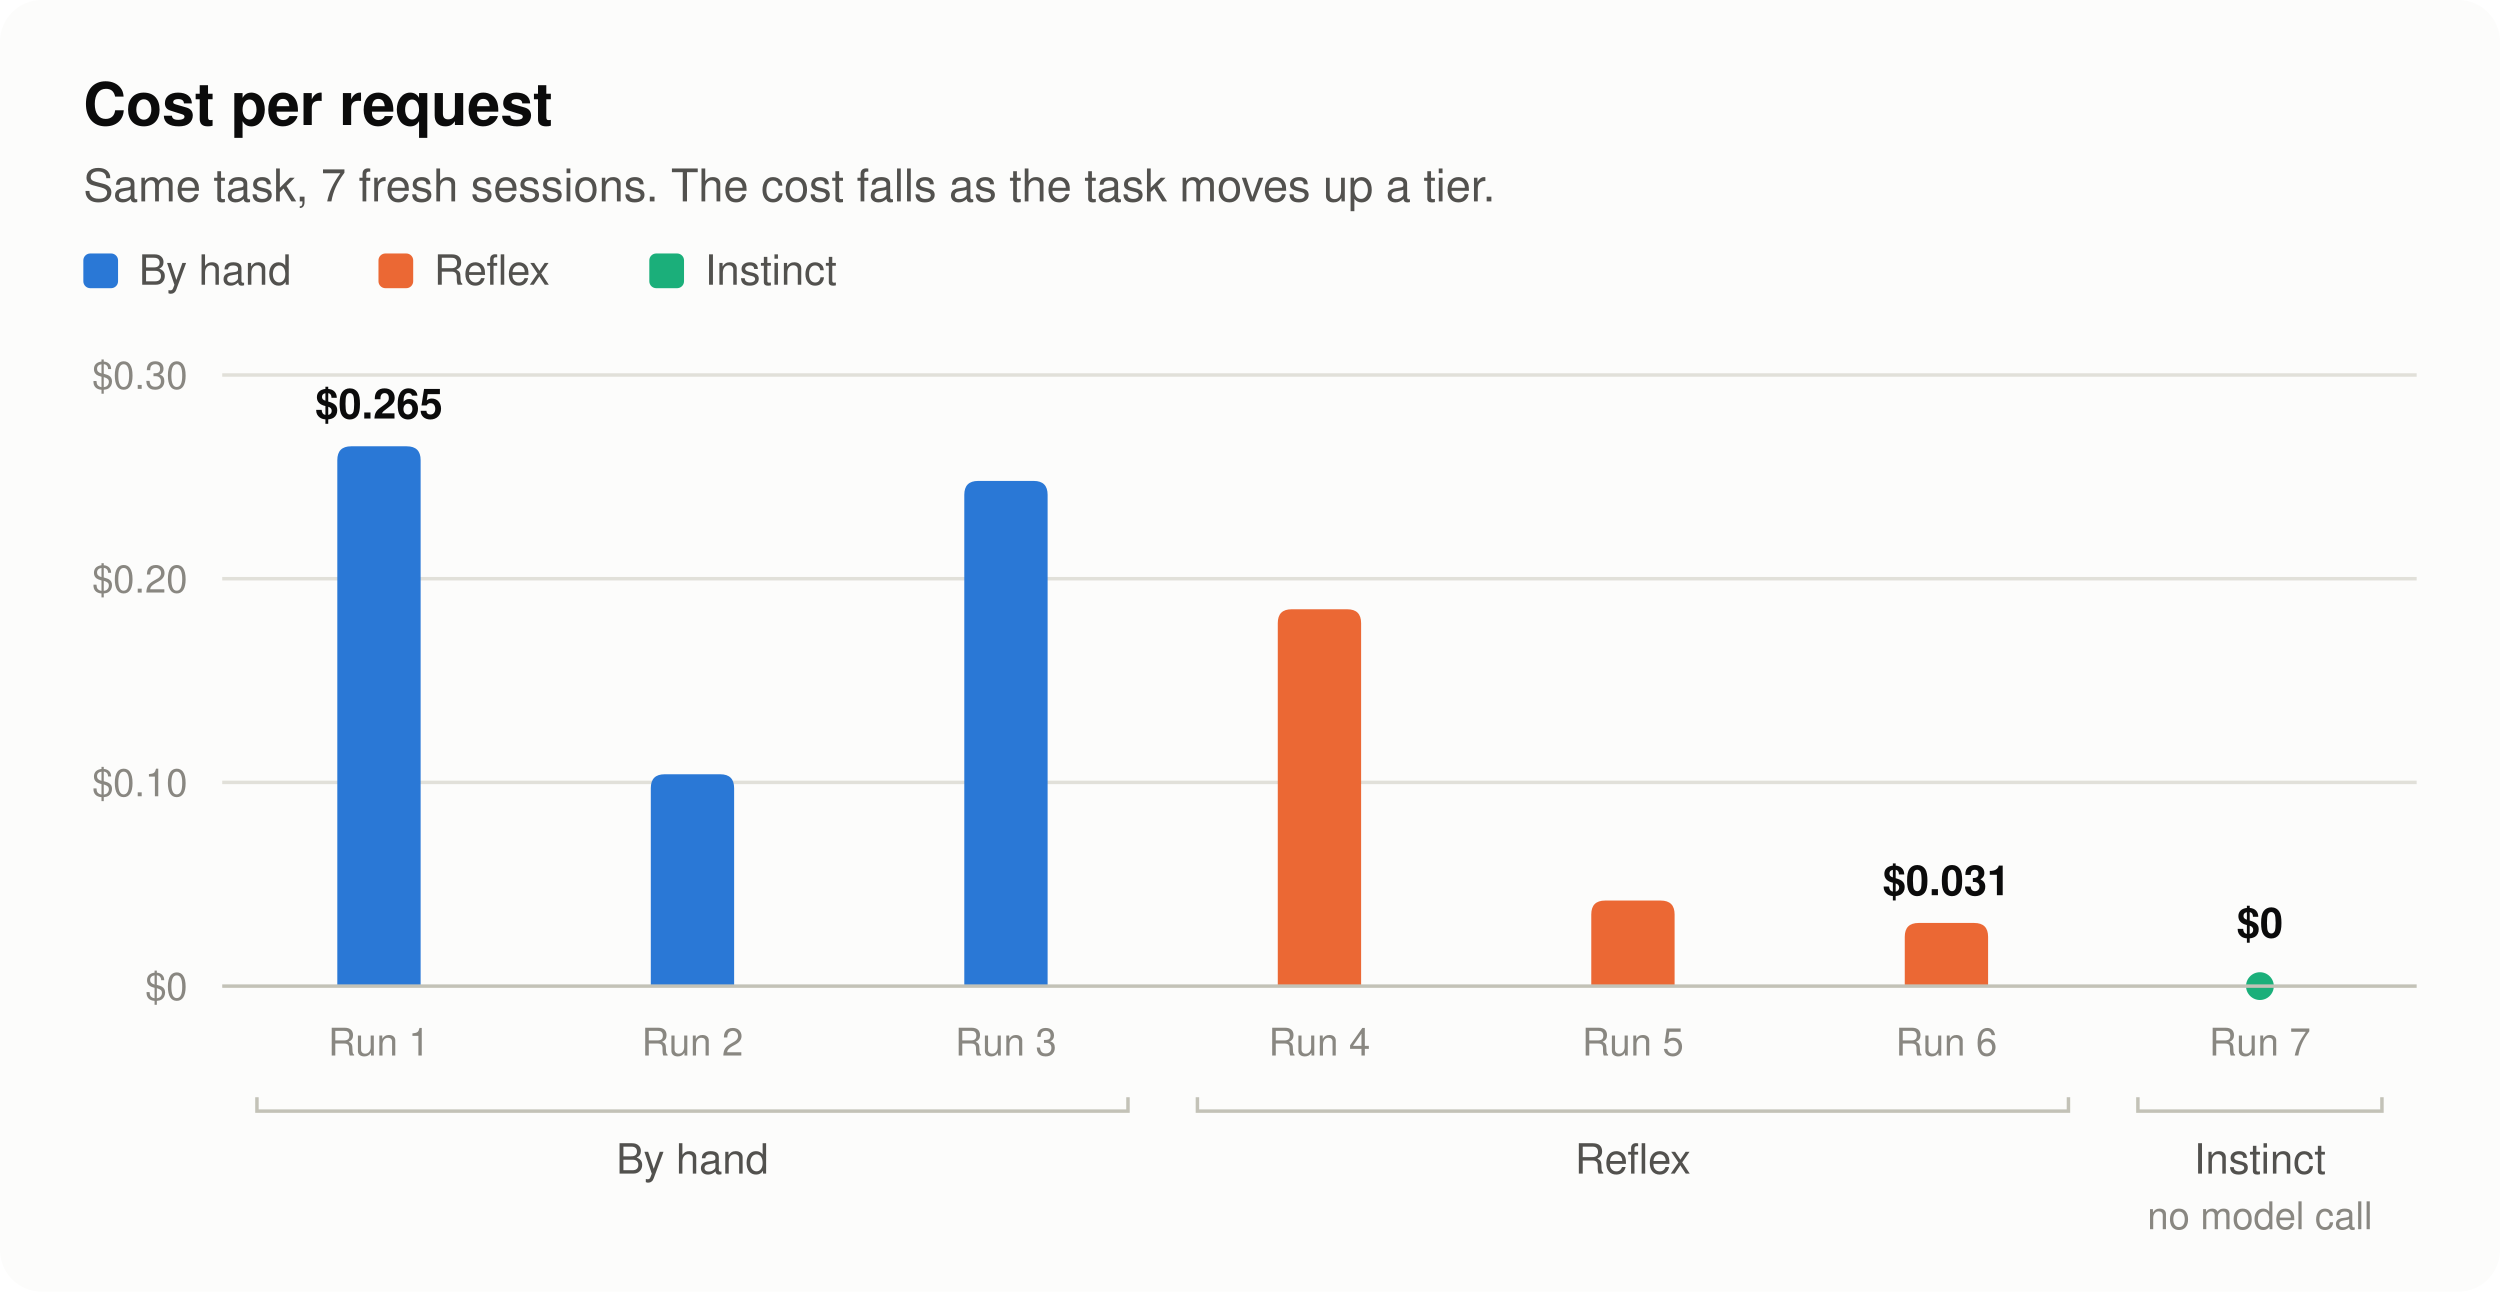
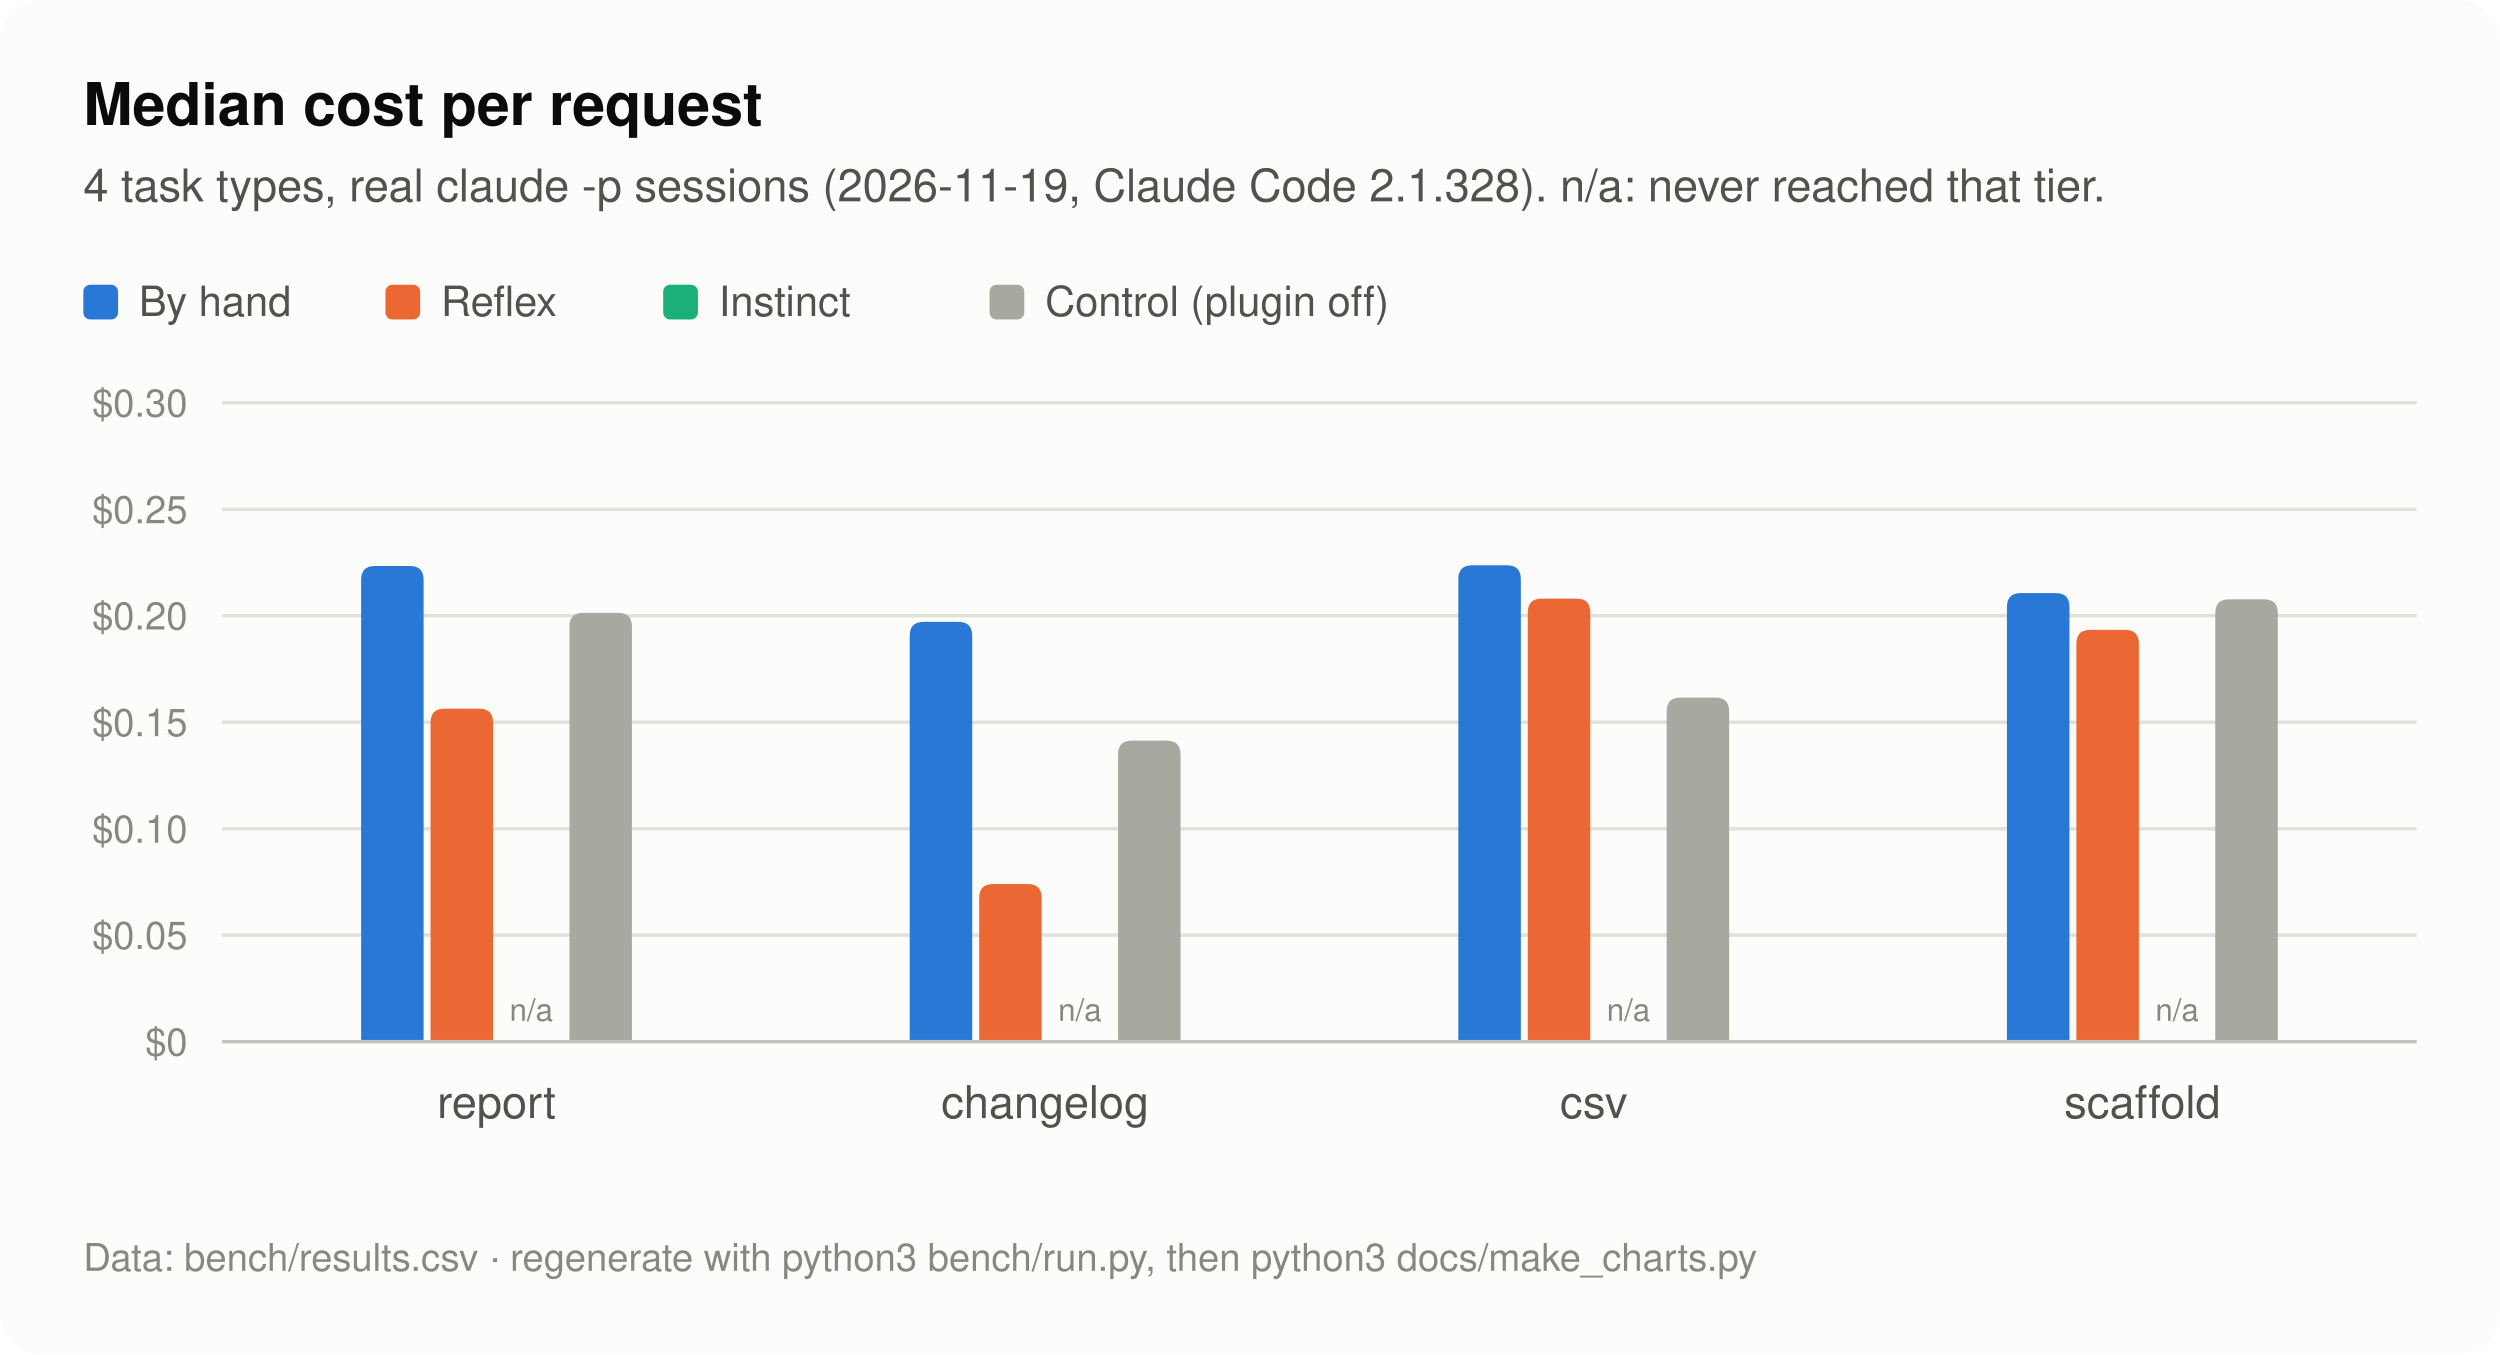
- <svg xmlns="http://www.w3.org/2000/svg" width="720" height="372" viewBox="0 0 720 372" role="img" aria-labelledby="t d" font-family="system-ui, -apple-system, &quot;Segoe UI&quot;, Helvetica, Arial, sans-serif">
-   <rect width="720" height="372" rx="12" fill="#fcfcfb" />
-   <text x="24" y="36" font-size="17" font-weight="600" fill="#0b0b0b">Cost per request</text>
-   <text x="24" y="58" font-size="13" fill="#52514e">Same task, 7 fresh sessions. The cost falls as the task moves up a tier.</text>
-   <rect x="24" y="73" width="10" height="10" rx="2" fill="#2a78d6" />
-   <text x="40" y="82" font-size="12" fill="#52514e">By hand</text>
-   <rect x="109" y="73" width="10" height="10" rx="2" fill="#eb6834" />
-   <text x="125" y="82" font-size="12" fill="#52514e">Reflex</text>
-   <rect x="187" y="73" width="10" height="10" rx="2" fill="#1baf7a" />
-   <text x="203" y="82" font-size="12" fill="#52514e">Instinct</text>
-   <text x="54" y="288.0" font-size="11" text-anchor="end" fill="#898781">$0</text>
-   <line x1="64" x2="696" y1="225.333" y2="225.333" stroke="#e1e0d9" stroke-width="1" />
-   <text x="54" y="229.333" font-size="11" text-anchor="end" fill="#898781">$0.10</text>
-   <line x1="64" x2="696" y1="166.667" y2="166.667" stroke="#e1e0d9" stroke-width="1" />
-   <text x="54" y="170.667" font-size="11" text-anchor="end" fill="#898781">$0.20</text>
-   <line x1="64" x2="696" y1="108.0" y2="108.0" stroke="#e1e0d9" stroke-width="1" />
-   <text x="54" y="112.0" font-size="11" text-anchor="end" fill="#898781">$0.30</text>
-   <path d="M97.143,284 V132.533 Q97.143,128.533 101.143,128.533 H117.143 Q121.143,128.533 121.143,132.533 V284 Z" fill="#2a78d6" />
-   <text x="109.143" y="304" font-size="11" text-anchor="middle" fill="#898781">Run 1</text>
-   <text x="109.143" y="120.533" font-size="12" font-weight="600" text-anchor="middle" fill="#0b0b0b">$0.265</text>
-   <path d="M187.429,284 V226.987 Q187.429,222.987 191.429,222.987 H207.429 Q211.429,222.987 211.429,226.987 V284 Z" fill="#2a78d6" />
-   <text x="199.429" y="304" font-size="11" text-anchor="middle" fill="#898781">Run 2</text>
-   <path d="M277.714,284 V142.507 Q277.714,138.507 281.714,138.507 H297.714 Q301.714,138.507 301.714,142.507 V284 Z" fill="#2a78d6" />
-   <text x="289.714" y="304" font-size="11" text-anchor="middle" fill="#898781">Run 3</text>
-   <path d="M368,284 V179.467 Q368,175.467 372,175.467 H388 Q392,175.467 392,179.467 V284 Z" fill="#eb6834" />
-   <text x="380" y="304" font-size="11" text-anchor="middle" fill="#898781">Run 4</text>
-   <path d="M458.286,284 V263.36 Q458.286,259.36 462.286,259.36 H478.286 Q482.286,259.36 482.286,263.36 V284 Z" fill="#eb6834" />
-   <text x="470.286" y="304" font-size="11" text-anchor="middle" fill="#898781">Run 5</text>
-   <path d="M548.571,284 V269.813 Q548.571,265.813 552.571,265.813 H568.571 Q572.571,265.813 572.571,269.813 V284 Z" fill="#eb6834" />
-   <text x="560.571" y="304" font-size="11" text-anchor="middle" fill="#898781">Run 6</text>
-   <text x="560.571" y="257.813" font-size="12" font-weight="600" text-anchor="middle" fill="#0b0b0b">$0.031</text>
-   <circle cx="650.857" cy="284" r="5" fill="#1baf7a" stroke="#fcfcfb" stroke-width="2" />
-   <text x="650.857" y="304" font-size="11" text-anchor="middle" fill="#898781">Run 7</text>
-   <text x="650.857" y="270" font-size="12" font-weight="600" text-anchor="middle" fill="#0b0b0b">$0</text>
-   <line x1="64" x2="696" y1="284" y2="284" stroke="#c3c2b7" stroke-width="1" />
-   <path d="M74.0,316 V320 H324.857 V316" fill="none" stroke="#c3c2b7" stroke-width="1" />
-   <text x="199.429" y="338" font-size="12" text-anchor="middle" fill="#52514e">By hand</text>
-   <path d="M344.857,316 V320 H595.714 V316" fill="none" stroke="#c3c2b7" stroke-width="1" />
-   <text x="470.286" y="338" font-size="12" text-anchor="middle" fill="#52514e">Reflex</text>
-   <path d="M615.714,316 V320 H686.0 V316" fill="none" stroke="#c3c2b7" stroke-width="1" />
-   <text x="650.857" y="338" font-size="12" text-anchor="middle" fill="#52514e">Instinct</text>
-   <text x="650.857" y="354" font-size="11" text-anchor="middle" fill="#898781">no model call</text>
+ <svg xmlns="http://www.w3.org/2000/svg" width="720" height="390" viewBox="0 0 720 390" role="img" aria-labelledby="t d" font-family="system-ui, -apple-system, &quot;Segoe UI&quot;, Helvetica, Arial, sans-serif">
+   <rect width="720" height="390" rx="12" fill="#fcfcfb" />
+   <text x="24" y="36" font-size="17" font-weight="600" fill="#0b0b0b">Median cost per request</text>
+   <text x="24" y="58" font-size="13" fill="#52514e">4 task types, real claude -p sessions (2026-11-19, Claude Code 2.1.328). n/a: never reached that tier.</text>
+   <rect x="24" y="82" width="10" height="10" rx="2" fill="#2a78d6" />
+   <text x="40" y="91" font-size="12" fill="#52514e">By hand</text>
+   <rect x="111" y="82" width="10" height="10" rx="2" fill="#eb6834" />
+   <text x="127" y="91" font-size="12" fill="#52514e">Reflex</text>
+   <rect x="191" y="82" width="10" height="10" rx="2" fill="#1baf7a" />
+   <text x="207" y="91" font-size="12" fill="#52514e">Instinct</text>
+   <rect x="285" y="82" width="10" height="10" rx="2" fill="#a8a7a0" />
+   <text x="301" y="91" font-size="12" fill="#52514e">Control (plugin off)</text>
+   <text x="54" y="304.0" font-size="11" text-anchor="end" fill="#898781">$0</text>
+   <line x1="64" x2="696" y1="269.3" y2="269.3" stroke="#e1e0d9" stroke-width="1" />
+   <text x="54" y="273.3" font-size="11" text-anchor="end" fill="#898781">$0.05</text>
+   <line x1="64" x2="696" y1="238.7" y2="238.7" stroke="#e1e0d9" stroke-width="1" />
+   <text x="54" y="242.7" font-size="11" text-anchor="end" fill="#898781">$0.10</text>
+   <line x1="64" x2="696" y1="208.0" y2="208.0" stroke="#e1e0d9" stroke-width="1" />
+   <text x="54" y="212.0" font-size="11" text-anchor="end" fill="#898781">$0.15</text>
+   <line x1="64" x2="696" y1="177.3" y2="177.3" stroke="#e1e0d9" stroke-width="1" />
+   <text x="54" y="181.3" font-size="11" text-anchor="end" fill="#898781">$0.20</text>
+   <line x1="64" x2="696" y1="146.7" y2="146.7" stroke="#e1e0d9" stroke-width="1" />
+   <text x="54" y="150.7" font-size="11" text-anchor="end" fill="#898781">$0.25</text>
+   <line x1="64" x2="696" y1="116.0" y2="116.0" stroke="#e1e0d9" stroke-width="1" />
+   <text x="54" y="120.0" font-size="11" text-anchor="end" fill="#898781">$0.30</text>
+   <path d="M104.0,300.0 V167.0 Q104.0,163.0 108.0,163.0 H118.0 Q122.0,163.0 122.0,167.0 V300.0 Z" fill="#2a78d6" />
+   <path d="M124.0,300.0 V208.1 Q124.0,204.1 128.0,204.1 H138.0 Q142.0,204.1 142.0,208.1 V300.0 Z" fill="#eb6834" />
+   <text x="153.0" y="294" font-size="9" text-anchor="middle" fill="#898781">n/a</text>
+   <path d="M164.0,300.0 V180.5 Q164.0,176.5 168.0,176.5 H178.0 Q182.0,176.5 182.0,180.5 V300.0 Z" fill="#a8a7a0" />
+   <text x="143.0" y="322" font-size="13" text-anchor="middle" fill="#52514e">report</text>
+   <path d="M262.0,300.0 V183.1 Q262.0,179.1 266.0,179.1 H276.0 Q280.0,179.1 280.0,183.1 V300.0 Z" fill="#2a78d6" />
+   <path d="M282.0,300.0 V258.6 Q282.0,254.6 286.0,254.6 H296.0 Q300.0,254.6 300.0,258.6 V300.0 Z" fill="#eb6834" />
+   <text x="311.0" y="294" font-size="9" text-anchor="middle" fill="#898781">n/a</text>
+   <path d="M322.0,300.0 V217.3 Q322.0,213.3 326.0,213.3 H336.0 Q340.0,213.3 340.0,217.3 V300.0 Z" fill="#a8a7a0" />
+   <text x="301.0" y="322" font-size="13" text-anchor="middle" fill="#52514e">changelog</text>
+   <path d="M420.0,300.0 V166.8 Q420.0,162.8 424.0,162.8 H434.0 Q438.0,162.8 438.0,166.8 V300.0 Z" fill="#2a78d6" />
+   <path d="M440.0,300.0 V176.4 Q440.0,172.4 444.0,172.4 H454.0 Q458.0,172.4 458.0,176.4 V300.0 Z" fill="#eb6834" />
+   <text x="469.0" y="294" font-size="9" text-anchor="middle" fill="#898781">n/a</text>
+   <path d="M480.0,300.0 V204.9 Q480.0,200.9 484.0,200.9 H494.0 Q498.0,200.9 498.0,204.9 V300.0 Z" fill="#a8a7a0" />
+   <text x="459.0" y="322" font-size="13" text-anchor="middle" fill="#52514e">csv</text>
+   <path d="M578.0,300.0 V174.8 Q578.0,170.8 582.0,170.8 H592.0 Q596.0,170.8 596.0,174.8 V300.0 Z" fill="#2a78d6" />
+   <path d="M598.0,300.0 V185.4 Q598.0,181.4 602.0,181.4 H612.0 Q616.0,181.4 616.0,185.4 V300.0 Z" fill="#eb6834" />
+   <text x="627.0" y="294" font-size="9" text-anchor="middle" fill="#898781">n/a</text>
+   <path d="M638.0,300.0 V176.6 Q638.0,172.6 642.0,172.6 H652.0 Q656.0,172.6 656.0,176.6 V300.0 Z" fill="#a8a7a0" />
+   <text x="617.0" y="322" font-size="13" text-anchor="middle" fill="#52514e">scaffold</text>
+   <line x1="64" x2="696" y1="300" y2="300" stroke="#c3c2b7" stroke-width="1" />
+   <text x="24" y="366" font-size="11" fill="#898781">Data: bench/results.csv · regenerate with python3 bench/run.py, then python3 docs/make_charts.py</text>
</svg>
